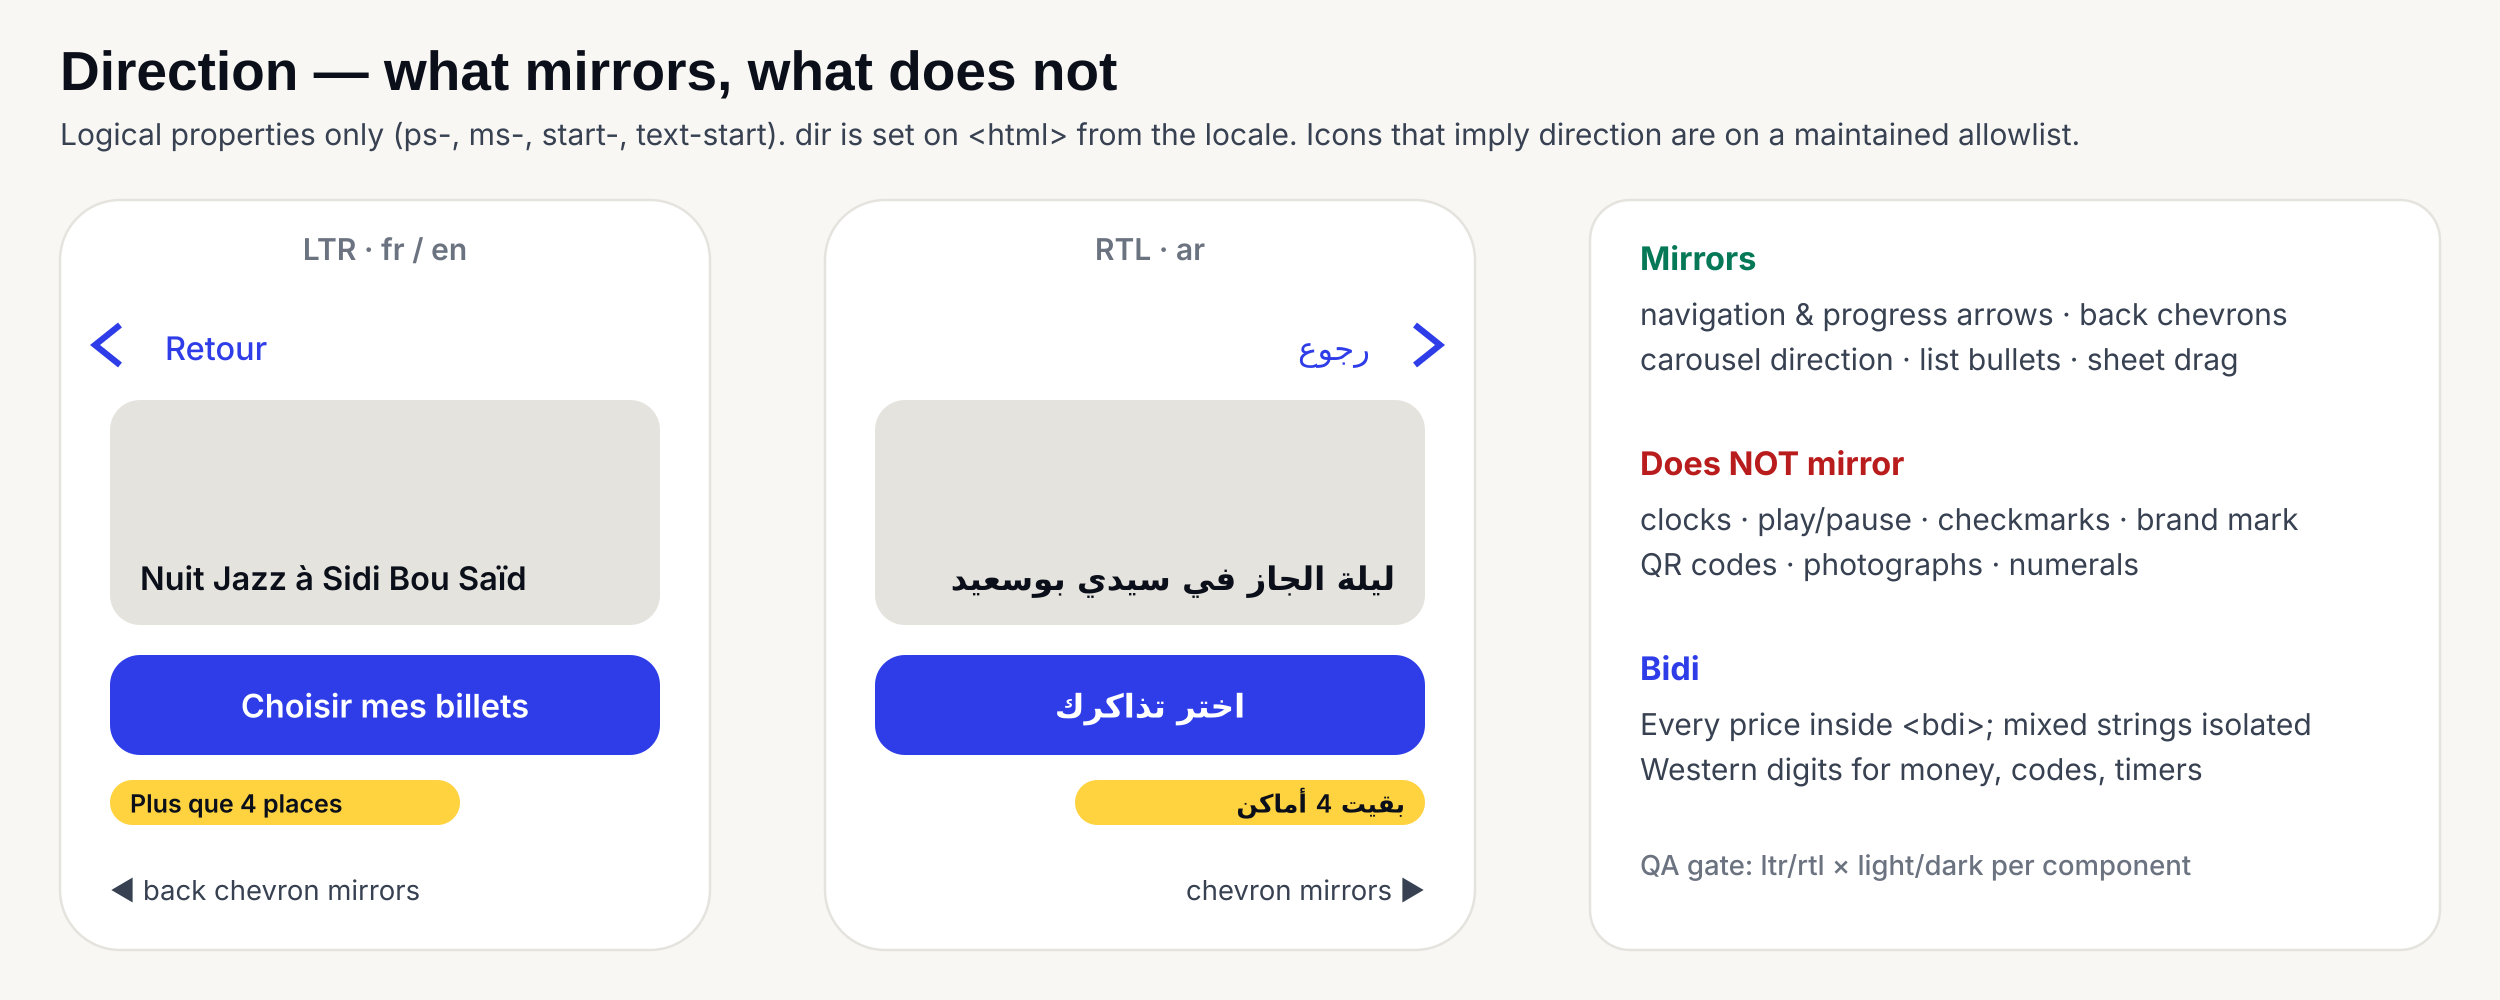
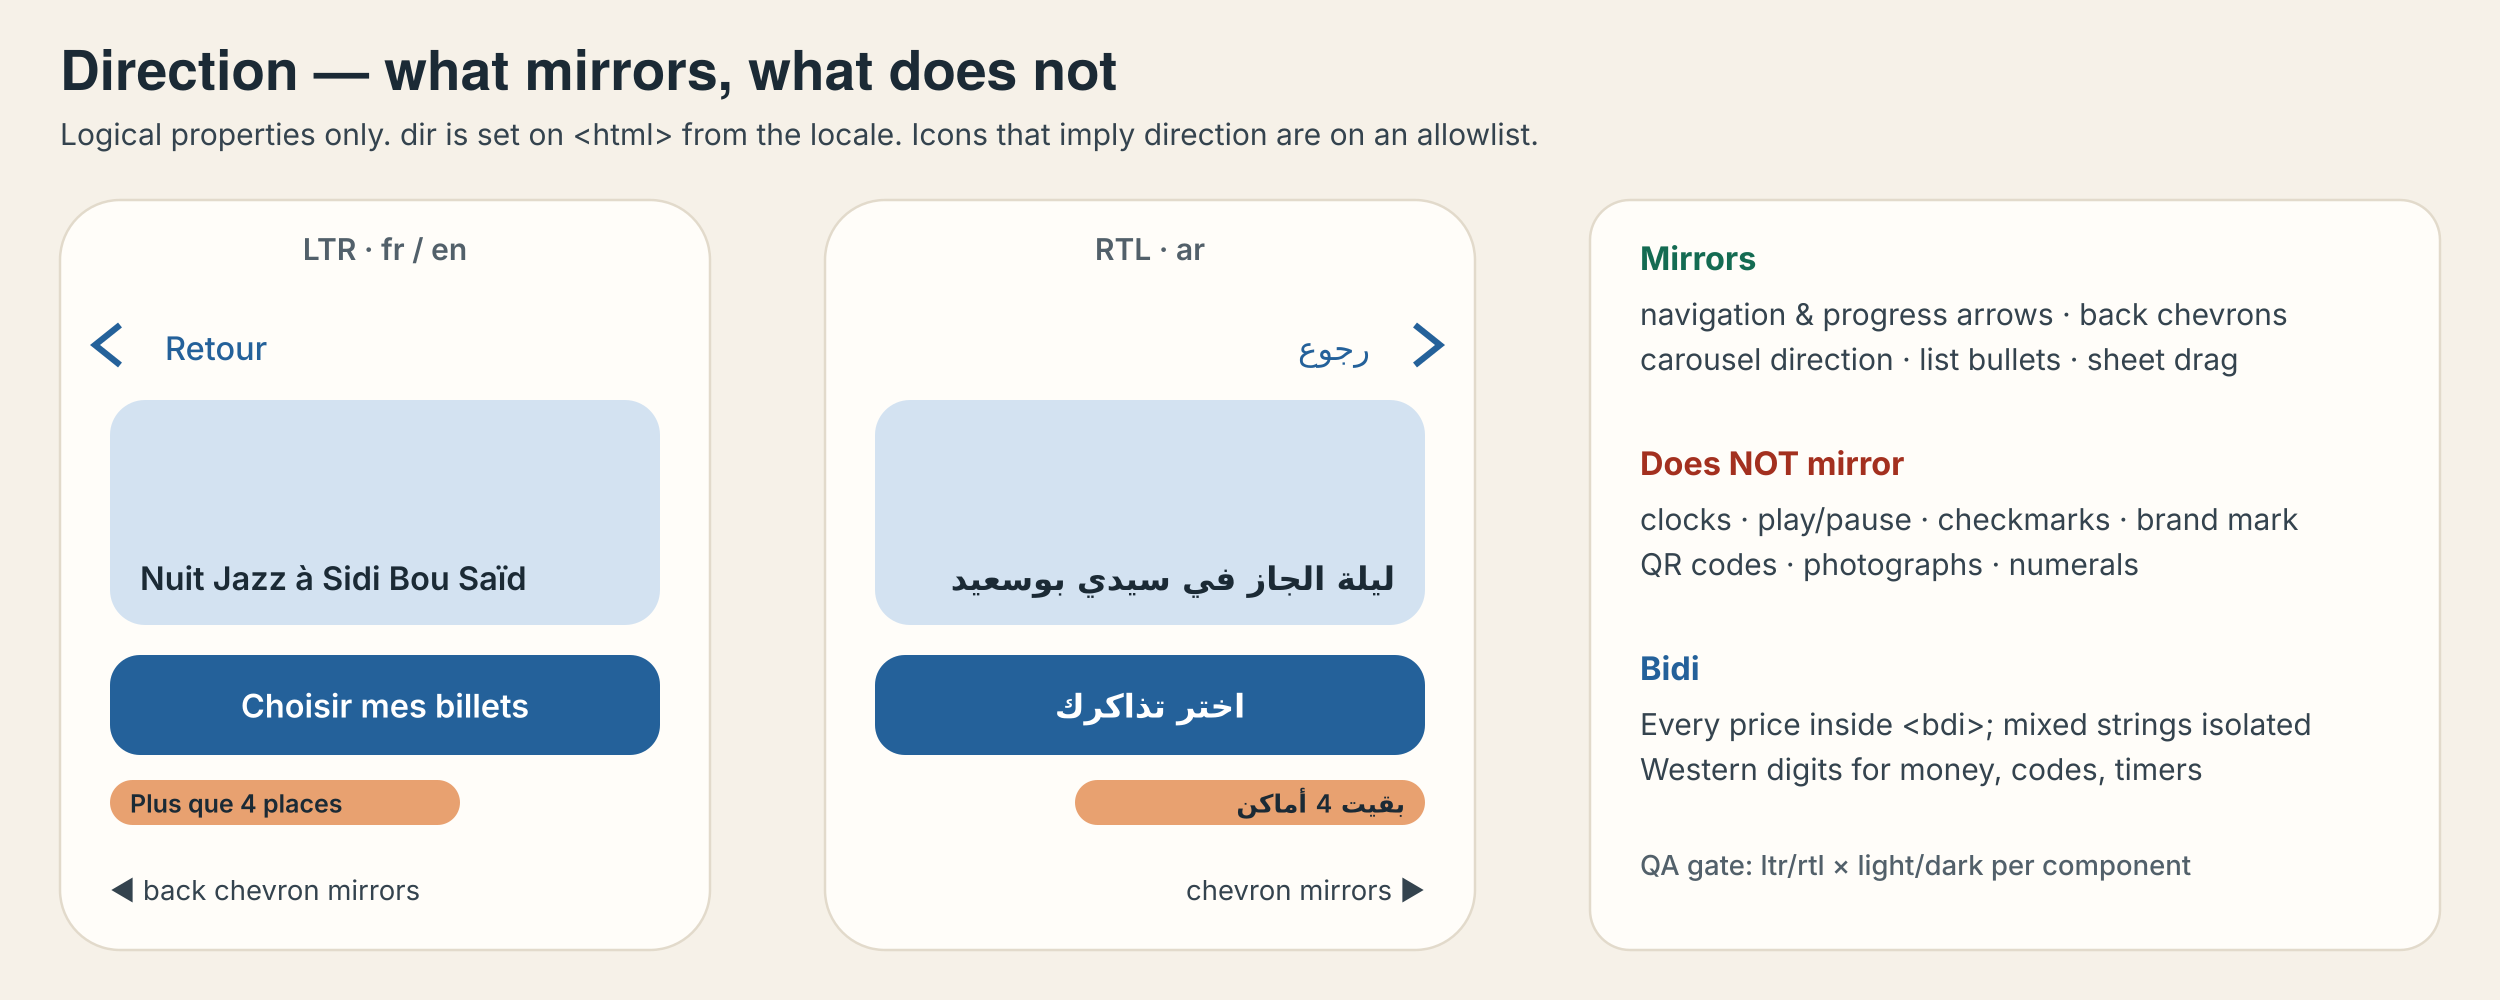
- <svg xmlns="http://www.w3.org/2000/svg" width="1000" height="400" viewBox="0 0 1000 400" font-family="Inter, 'Helvetica Neue', Arial, system-ui, sans-serif">
-   <rect width="1000" height="400" fill="#F8F7F4" />
-   <text x="24" y="36" font-size="22" font-weight="700" fill="#0B0F1A" text-anchor="start" font-family="Archivo, 'Helvetica Neue', Arial, system-ui, sans-serif">Direction — what mirrors, what does not</text>
-   <text x="24" y="58" font-size="12" font-weight="400" fill="#374151" text-anchor="start">Logical properties only (ps-, ms-, start-, text-start). dir is set on &lt;html&gt; from the locale. Icons that imply direction are on a maintained allowlist.</text>
-   <rect x="24" y="80" width="260" height="300" rx="24" fill="#FFFFFF" stroke="#E5E3DD" />
-   <text x="154" y="104" font-size="12" font-weight="600" fill="#6B7280" text-anchor="middle">LTR · fr / en</text>
-   <path d="M48 130 l-10 8 l10 8" stroke="#2E3DE8" stroke-width="2.5" fill="none" />
-   <text x="66" y="144" font-size="13" font-weight="500" fill="#2E3DE8" text-anchor="start">Retour</text>
-   <rect x="44" y="160" width="220" height="90" rx="12" fill="#E5E3DD" />
-   <text x="56" y="236" font-size="13" font-weight="600" fill="#0B0F1A" text-anchor="start">Nuit Jazz à Sidi Bou Saïd</text>
-   <rect x="44" y="262" width="220" height="40" rx="12" fill="#2E3DE8" />
+ <svg xmlns="http://www.w3.org/2000/svg" width="1000" height="400" viewBox="0 0 1000 400" font-family="'Manrope (Google Fonts, variable wght 200–800; Latin, Latin-ext, Cyrillic, Cyrillic-ext, Greek, Vietnamese). UI/body 400–500, labels 600, font-variant-numeric: tabular-nums on every price, countdown and order reference.', Inter, 'Helvetica Neue', Arial, system-ui, sans-serif">
+   <rect width="1000" height="400" fill="#F6F1E8" />
+   <text x="24" y="36" font-size="22" font-weight="700" fill="#1B2A35" text-anchor="start" font-family="'Fraunces (Google Fonts, variable: wght 100–900, opsz 9–144, SOFT 0–100, WONK 0–1; Latin, Latin-ext, Vietnamese). Titles at wght 600–700, opsz auto, SOFT 70 and WONK 1 above 32px; event titles on cards wght 600, opsz 18, SOFT 30.', Georgia, 'Helvetica Neue', system-ui, sans-serif">Direction — what mirrors, what does not</text>
+   <text x="24" y="58" font-size="12" font-weight="400" fill="#34434E" text-anchor="start">Logical properties only. dir is set on &lt;html&gt; from the locale. Icons that imply direction are on an allowlist.</text>
+   <rect x="24" y="80" width="260" height="300" rx="24" fill="#FFFDF9" stroke="#E2DACB" />
+   <text x="154" y="104" font-size="12" font-weight="600" fill="#52606A" text-anchor="middle">LTR · fr / en</text>
+   <path d="M48 130 l-10 8 l10 8" stroke="#24619A" stroke-width="2.5" fill="none" />
+   <text x="66" y="144" font-size="13" font-weight="500" fill="#24619A" text-anchor="start">Retour</text>
+   <rect x="44" y="160" width="220" height="90" rx="14" fill="#D3E2F1" />
+   <text x="56" y="236" font-size="13" font-weight="600" fill="#1B2A35" text-anchor="start">Nuit Jazz à Sidi Bou Saïd</text>
+   <rect x="44" y="262" width="220" height="40" rx="12" fill="#24619A" />
  <text x="154" y="287" font-size="13" font-weight="600" fill="#FFFFFF" text-anchor="middle">Choisir mes billets</text>
-   <rect x="44" y="312" width="140" height="18" rx="9" fill="#FFD23F" />
-   <text x="52" y="325" font-size="10" font-weight="600" fill="#0B0F1A" text-anchor="start">Plus que 4 places</text>
-   <text x="44" y="360" font-size="11" font-weight="400" fill="#374151" text-anchor="start">◀ back chevron mirrors</text>
-   <rect x="330" y="80" width="260" height="300" rx="24" fill="#FFFFFF" stroke="#E5E3DD" />
-   <text x="460" y="104" font-size="12" font-weight="600" fill="#6B7280" text-anchor="middle">RTL · ar</text>
-   <path d="M566 130 l10 8 l-10 8" stroke="#2E3DE8" stroke-width="2.5" fill="none" />
-   <text x="548" y="144" font-size="13" font-weight="500" fill="#2E3DE8" text-anchor="end">رجوع</text>
-   <rect x="350" y="160" width="220" height="90" rx="12" fill="#E5E3DD" />
-   <text x="558" y="236" font-size="13" font-weight="600" fill="#0B0F1A" text-anchor="end">ليلة الجاز في سيدي بوسعيد</text>
-   <rect x="350" y="262" width="220" height="40" rx="12" fill="#2E3DE8" />
+   <rect x="44" y="312" width="140" height="18" rx="9" fill="#E8A170" />
+   <text x="52" y="325" font-size="10" font-weight="600" fill="#1B2A35" text-anchor="start">Plus que 4 places</text>
+   <text x="44" y="360" font-size="11" font-weight="400" fill="#34434E" text-anchor="start">◀ back chevron mirrors</text>
+   <rect x="330" y="80" width="260" height="300" rx="24" fill="#FFFDF9" stroke="#E2DACB" />
+   <text x="460" y="104" font-size="12" font-weight="600" fill="#52606A" text-anchor="middle">RTL · ar</text>
+   <path d="M566 130 l10 8 l-10 8" stroke="#24619A" stroke-width="2.5" fill="none" />
+   <text x="548" y="144" font-size="13" font-weight="500" fill="#24619A" text-anchor="end">رجوع</text>
+   <rect x="350" y="160" width="220" height="90" rx="14" fill="#D3E2F1" />
+   <text x="558" y="236" font-size="13" font-weight="600" fill="#1B2A35" text-anchor="end">ليلة الجاز في سيدي بوسعيد</text>
+   <rect x="350" y="262" width="220" height="40" rx="12" fill="#24619A" />
  <text x="460" y="287" font-size="13" font-weight="600" fill="#FFFFFF" text-anchor="middle">اختر تذاكرك</text>
-   <rect x="430" y="312" width="140" height="18" rx="9" fill="#FFD23F" />
-   <text x="562" y="325" font-size="10" font-weight="600" fill="#0B0F1A" text-anchor="end">بقيت 4 أماكن</text>
-   <text x="570" y="360" font-size="11" font-weight="400" fill="#374151" text-anchor="end">chevron mirrors ▶</text>
-   <rect x="636" y="80" width="340" height="300" rx="16" fill="#FFFFFF" stroke="#E5E3DD" />
-   <text x="656" y="108" font-size="13" font-weight="700" fill="#047857" text-anchor="start">Mirrors</text>
-   <text x="656" y="130" font-size="12" font-weight="400" fill="#374151" text-anchor="start">navigation &amp; progress arrows · back chevrons</text>
-   <text x="656" y="148" font-size="12" font-weight="400" fill="#374151" text-anchor="start">carousel direction · list bullets · sheet drag</text>
-   <text x="656" y="190" font-size="13" font-weight="700" fill="#B91C1C" text-anchor="start">Does NOT mirror</text>
-   <text x="656" y="212" font-size="12" font-weight="400" fill="#374151" text-anchor="start">clocks · play/pause · checkmarks · brand mark</text>
-   <text x="656" y="230" font-size="12" font-weight="400" fill="#374151" text-anchor="start">QR codes · photographs · numerals</text>
-   <text x="656" y="272" font-size="13" font-weight="700" fill="#2E3DE8" text-anchor="start">Bidi</text>
-   <text x="656" y="294" font-size="12" font-weight="400" fill="#374151" text-anchor="start">Every price inside &lt;bdi&gt;; mixed strings isolated</text>
-   <text x="656" y="312" font-size="12" font-weight="400" fill="#374151" text-anchor="start">Western digits for money, codes, timers</text>
-   <text x="656" y="350" font-size="11" font-weight="500" fill="#6B7280" text-anchor="start">QA gate: ltr/rtl × light/dark per component</text>
+   <rect x="430" y="312" width="140" height="18" rx="9" fill="#E8A170" />
+   <text x="562" y="325" font-size="10" font-weight="600" fill="#1B2A35" text-anchor="end">بقيت 4 أماكن</text>
+   <text x="570" y="360" font-size="11" font-weight="400" fill="#34434E" text-anchor="end">chevron mirrors ▶</text>
+   <rect x="636" y="80" width="340" height="300" rx="16" fill="#FFFDF9" stroke="#E2DACB" />
+   <text x="656" y="108" font-size="13" font-weight="700" fill="#146B52" text-anchor="start">Mirrors</text>
+   <text x="656" y="130" font-size="12" font-weight="400" fill="#34434E" text-anchor="start">navigation &amp; progress arrows · back chevrons</text>
+   <text x="656" y="148" font-size="12" font-weight="400" fill="#34434E" text-anchor="start">carousel direction · list bullets · sheet drag</text>
+   <text x="656" y="190" font-size="13" font-weight="700" fill="#A3301F" text-anchor="start">Does NOT mirror</text>
+   <text x="656" y="212" font-size="12" font-weight="400" fill="#34434E" text-anchor="start">clocks · play/pause · checkmarks · brand mark</text>
+   <text x="656" y="230" font-size="12" font-weight="400" fill="#34434E" text-anchor="start">QR codes · photographs · numerals</text>
+   <text x="656" y="272" font-size="13" font-weight="700" fill="#24619A" text-anchor="start">Bidi</text>
+   <text x="656" y="294" font-size="12" font-weight="400" fill="#34434E" text-anchor="start">Every price inside &lt;bdi&gt;; mixed strings isolated</text>
+   <text x="656" y="312" font-size="12" font-weight="400" fill="#34434E" text-anchor="start">Western digits for money, codes, timers</text>
+   <text x="656" y="350" font-size="11" font-weight="500" fill="#52606A" text-anchor="start">QA gate: ltr/rtl × light/dark per component</text>
</svg>
